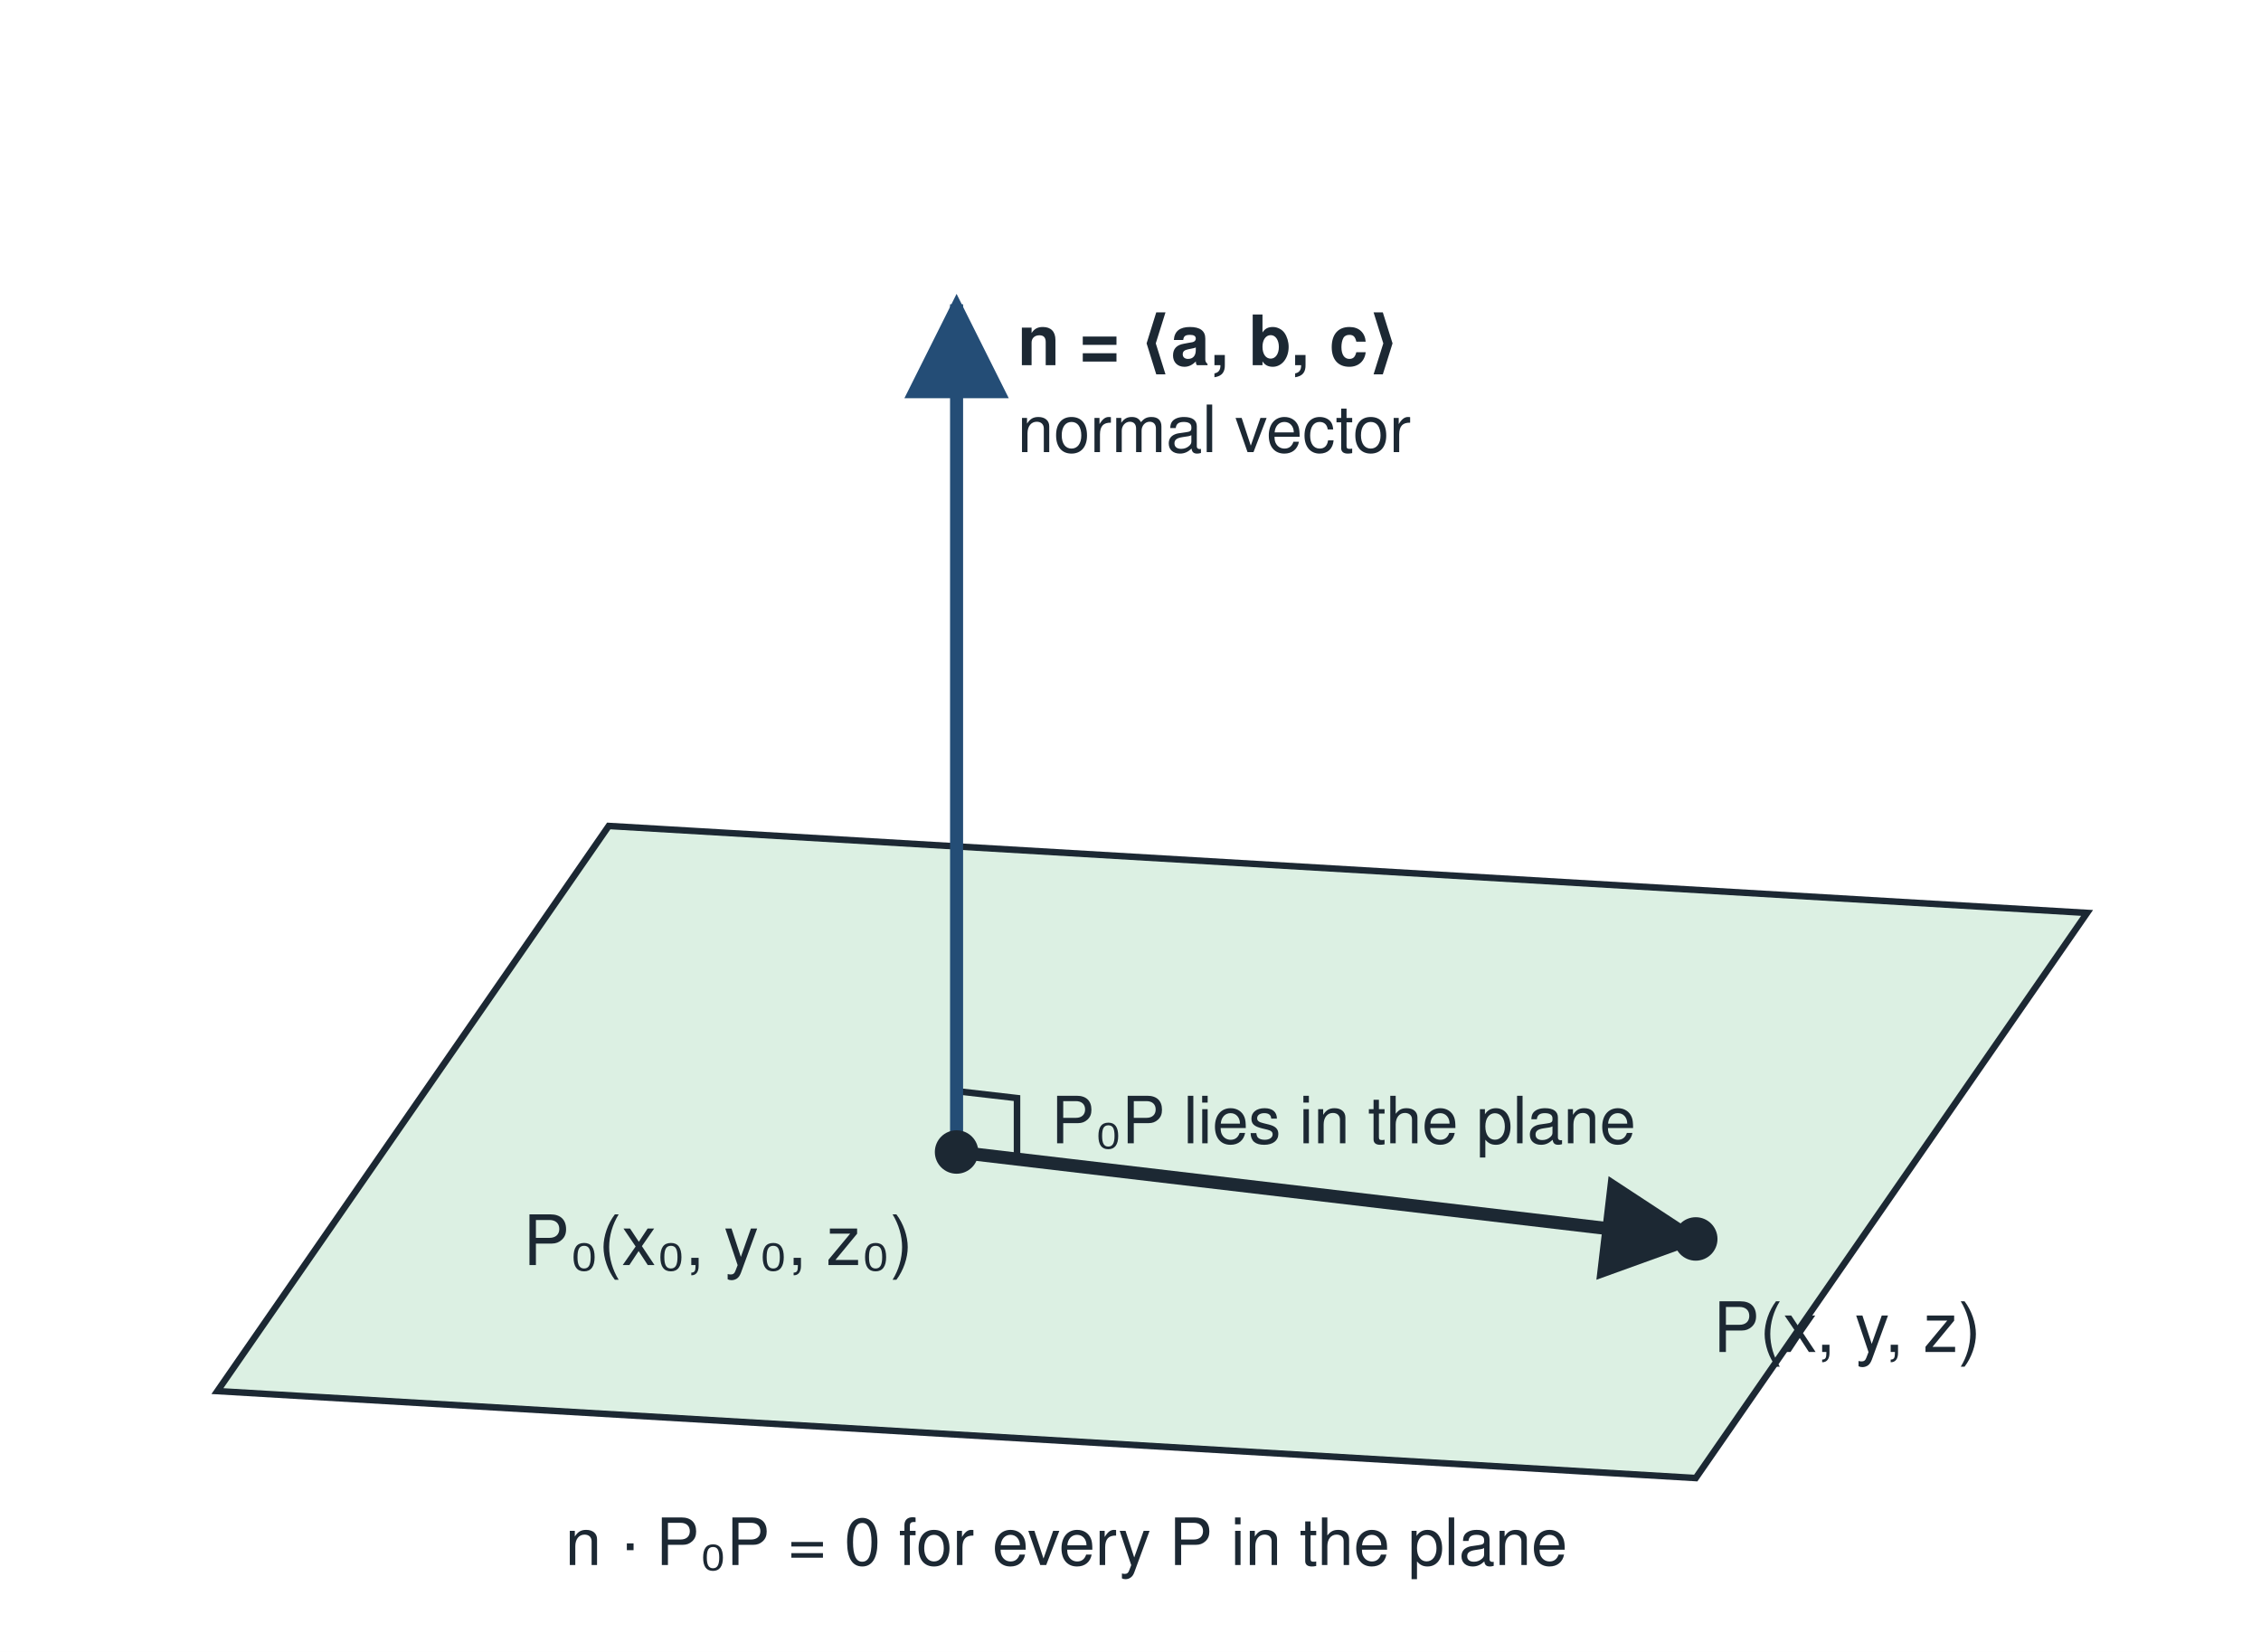
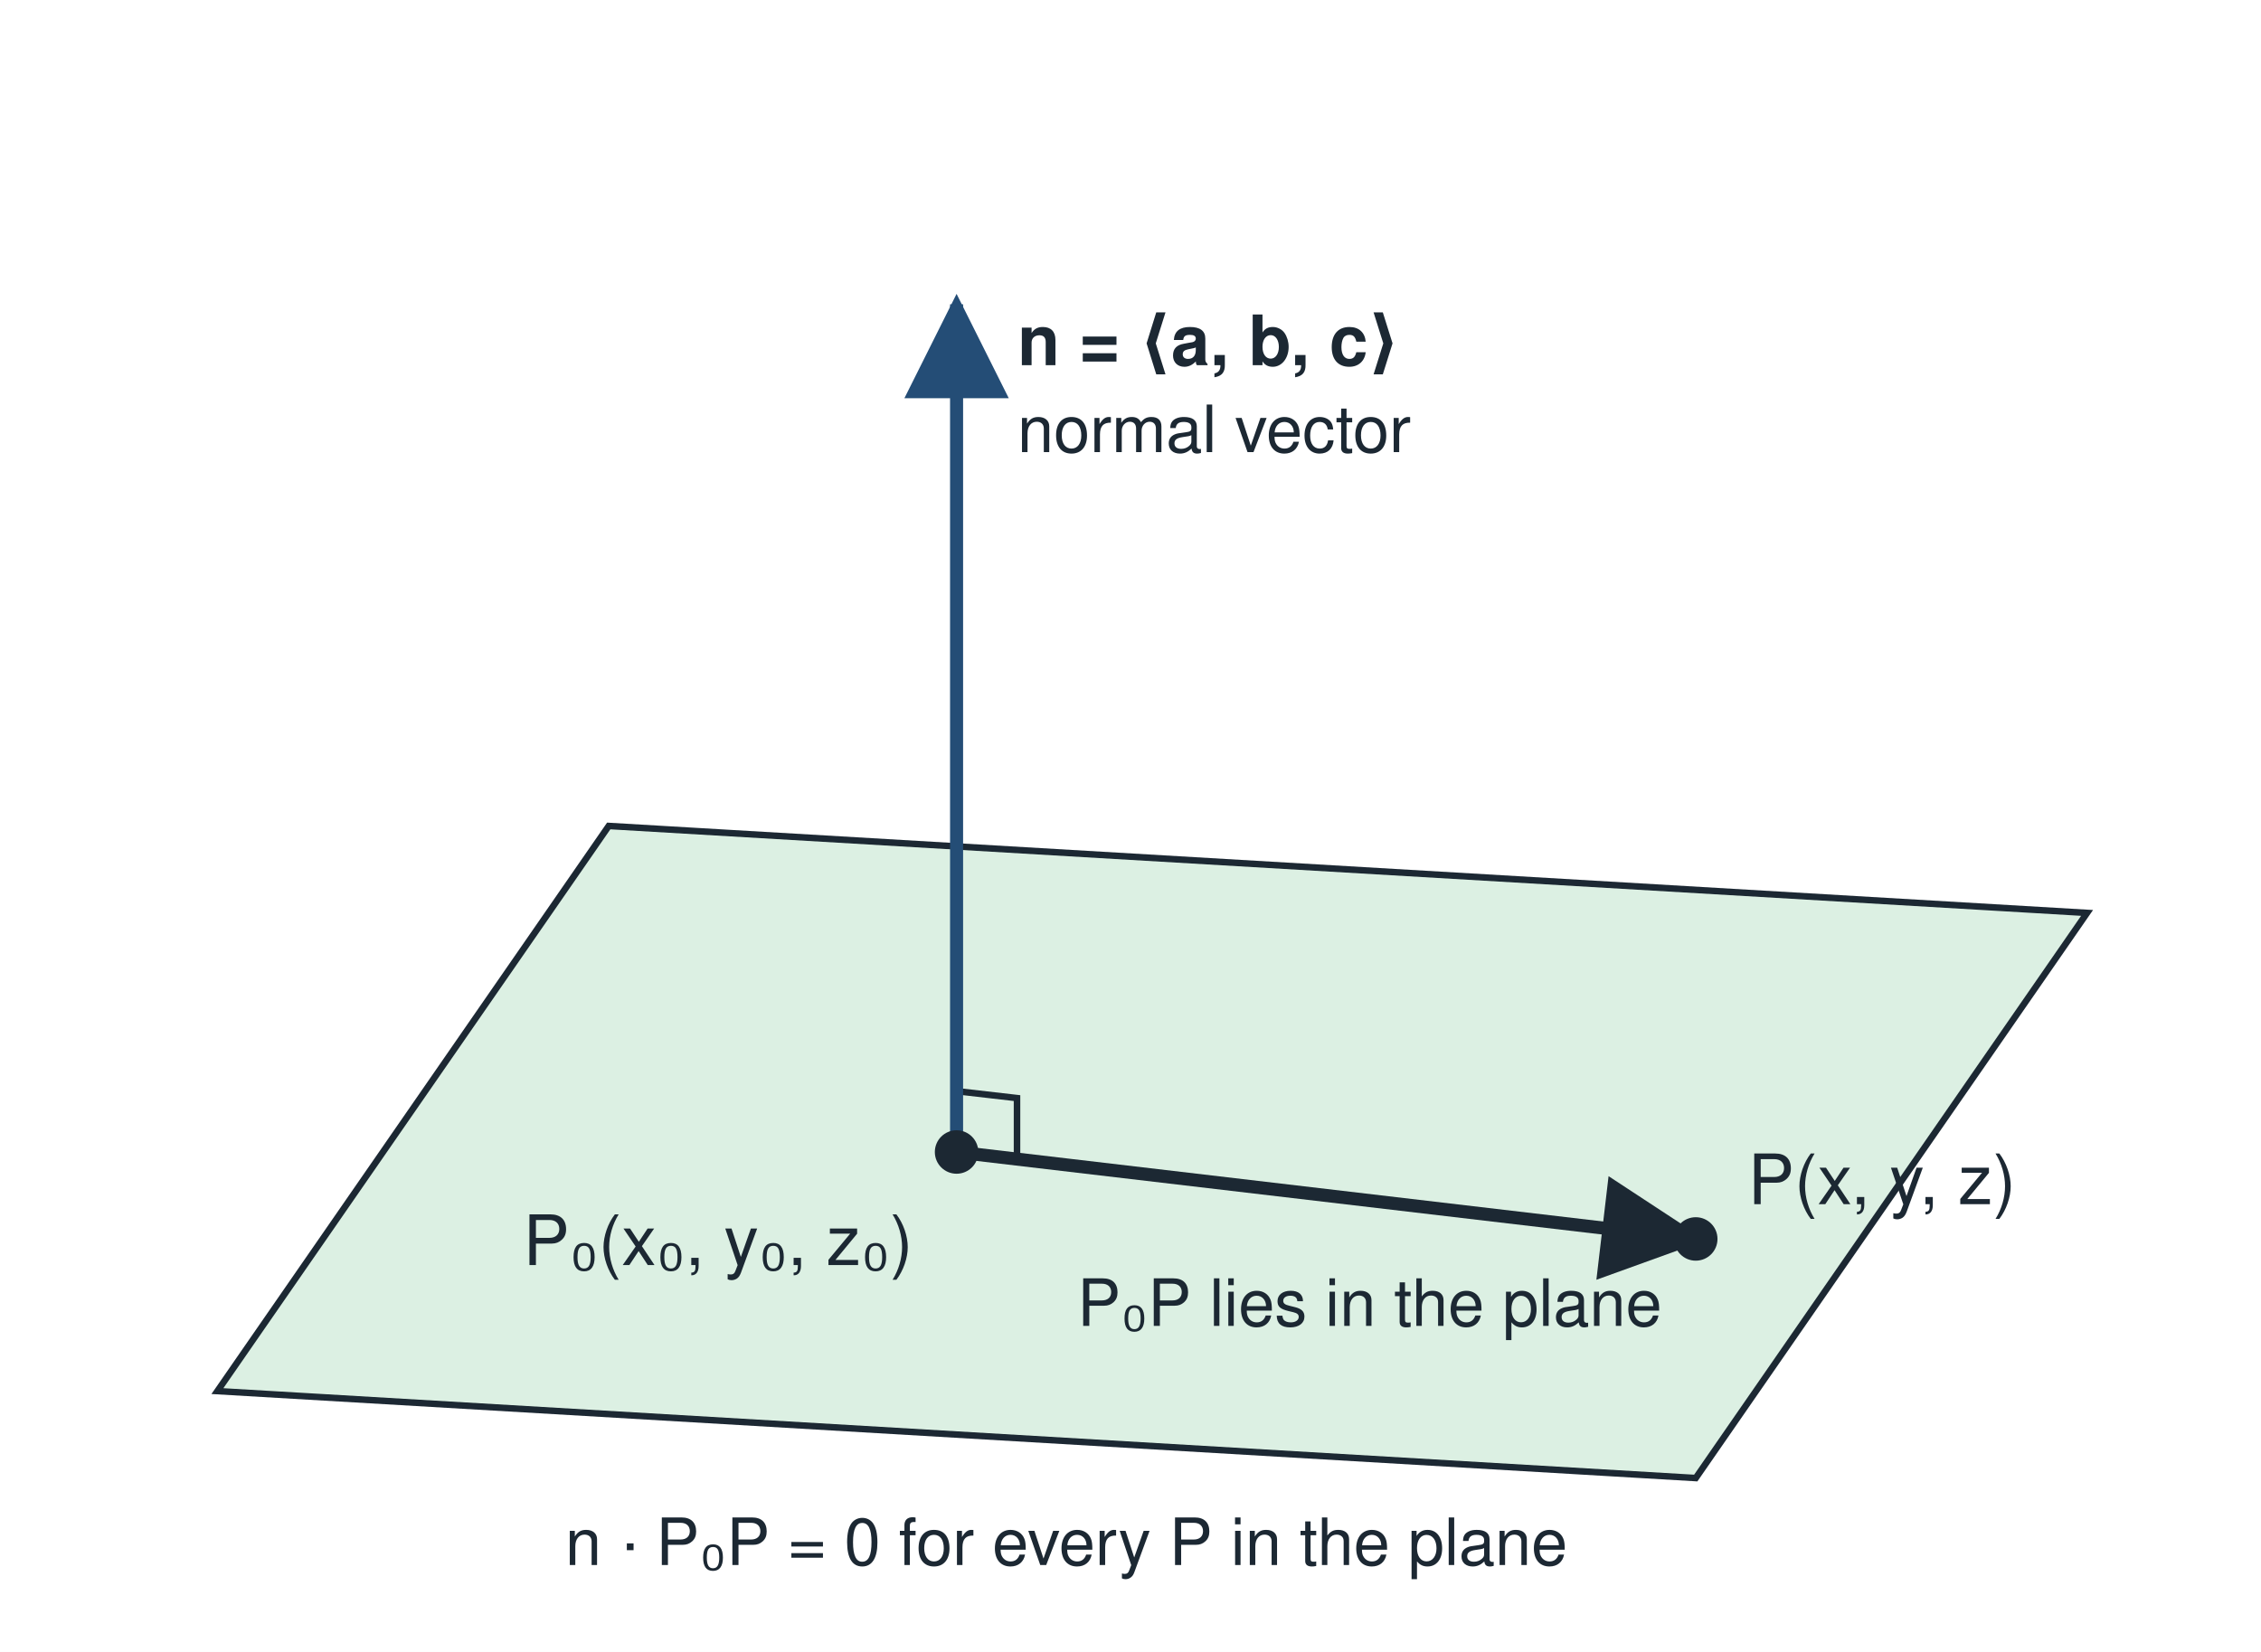
<svg xmlns="http://www.w3.org/2000/svg" viewBox="0 0 520 380" width="520" height="380" role="img">
  <defs>
    <marker id="ah" viewBox="0 0 10 10" refX="9" refY="5" markerWidth="8" markerHeight="8" orient="auto-start-reverse">
      <path d="M0,0 L10,5 L0,10 z" fill="#1c2833" />
    </marker>
    <marker id="ahb" viewBox="0 0 10 10" refX="9" refY="5" markerWidth="8" markerHeight="8" orient="auto-start-reverse">
      <path d="M0,0 L10,5 L0,10 z" fill="#244d76" />
    </marker>
  </defs>
  <rect x="0" y="0" width="520" height="380" fill="#ffffff" />
  <polygon points="50.0,320.0 390.0,340.0 480.0,210.0 140.0,190.0" fill="#dcf0e3" stroke="#1c2833" stroke-width="1.5" />
  <polyline points="233.9,266.6 233.9,252.6 220.0,251.0" fill="none" stroke="#1c2833" stroke-width="1.5" />
  <line x1="220.0" y1="265.0" x2="390.0" y2="285.0" stroke="#1c2833" stroke-width="3" marker-end="url(#ah)" />
  <line x1="220.0" y1="265.0" x2="220.0" y2="70.0" stroke="#244d76" stroke-width="3" marker-end="url(#ahb)" />
  <circle cx="220.0" cy="265.0" r="5" fill="#1c2833" />
  <circle cx="390.0" cy="285.0" r="5" fill="#1c2833" />
  <text x="234.0" y="84.0" font-size="16" text-anchor="start" fill="#1c2833" font-weight="bold" font-family="Helvetica, Arial, sans-serif">n = ⟨a, b, c⟩</text>
  <text x="234.0" y="104.0" font-size="15" text-anchor="start" fill="#1c2833" font-weight="normal" font-family="Helvetica, Arial, sans-serif">normal vector</text>
  <text x="210.0" y="291.0" font-size="16" text-anchor="end" fill="#1c2833" font-weight="normal" font-family="Helvetica, Arial, sans-serif">P₀(x₀, y₀, z₀)</text>
-   <text x="394.0" y="311.0" font-size="16" text-anchor="start" fill="#1c2833" font-weight="normal" font-family="Helvetica, Arial, sans-serif">P(x, y, z)</text>
-   <text x="309.0" y="263.0" font-size="15" text-anchor="middle" fill="#1c2833" font-weight="normal" font-family="Helvetica, Arial, sans-serif">P₀P lies in the plane</text>
+   <text x="402.0" y="277.0" font-size="16" text-anchor="start" fill="#1c2833" font-weight="normal" font-family="Helvetica, Arial, sans-serif">P(x, y, z)</text>
+   <text x="315.0" y="305.0" font-size="15" text-anchor="middle" fill="#1c2833" font-weight="normal" font-family="Helvetica, Arial, sans-serif">P₀P lies in the plane</text>
  <text x="130.0" y="360.0" font-size="15" text-anchor="start" fill="#1c2833" font-weight="normal" font-family="Helvetica, Arial, sans-serif">n · P₀P = 0 for every P in the plane</text>
</svg>
